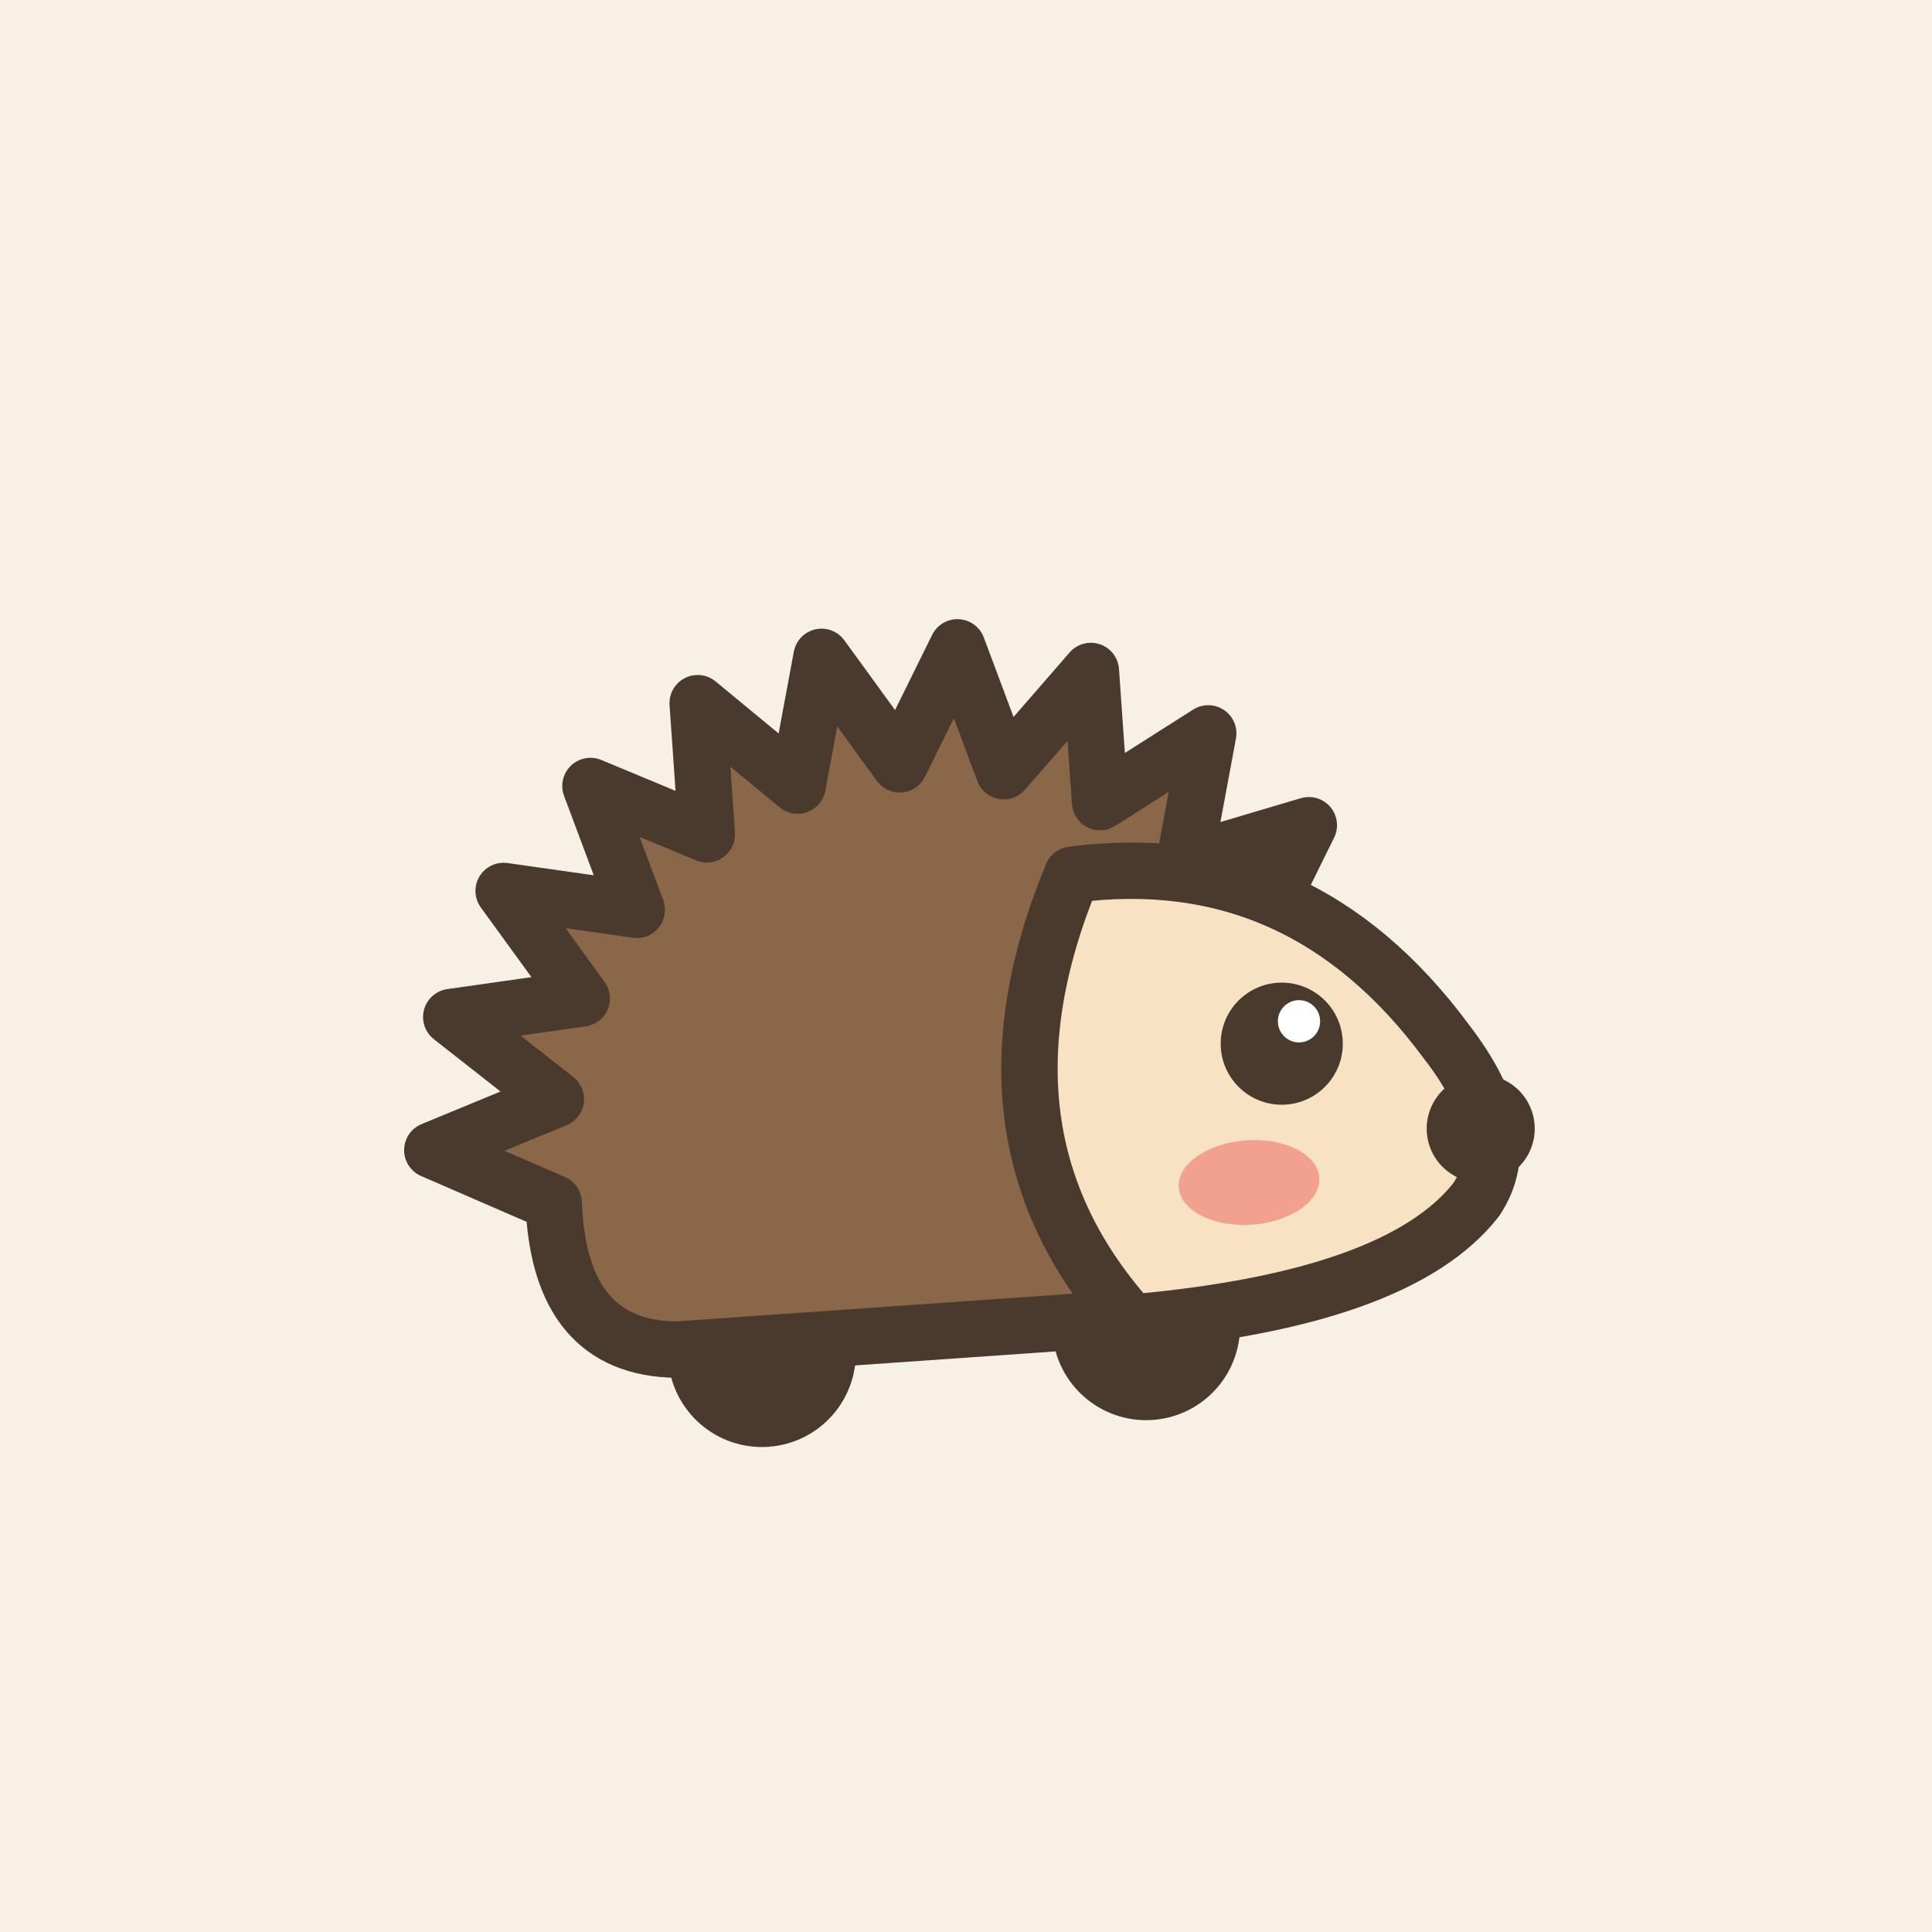
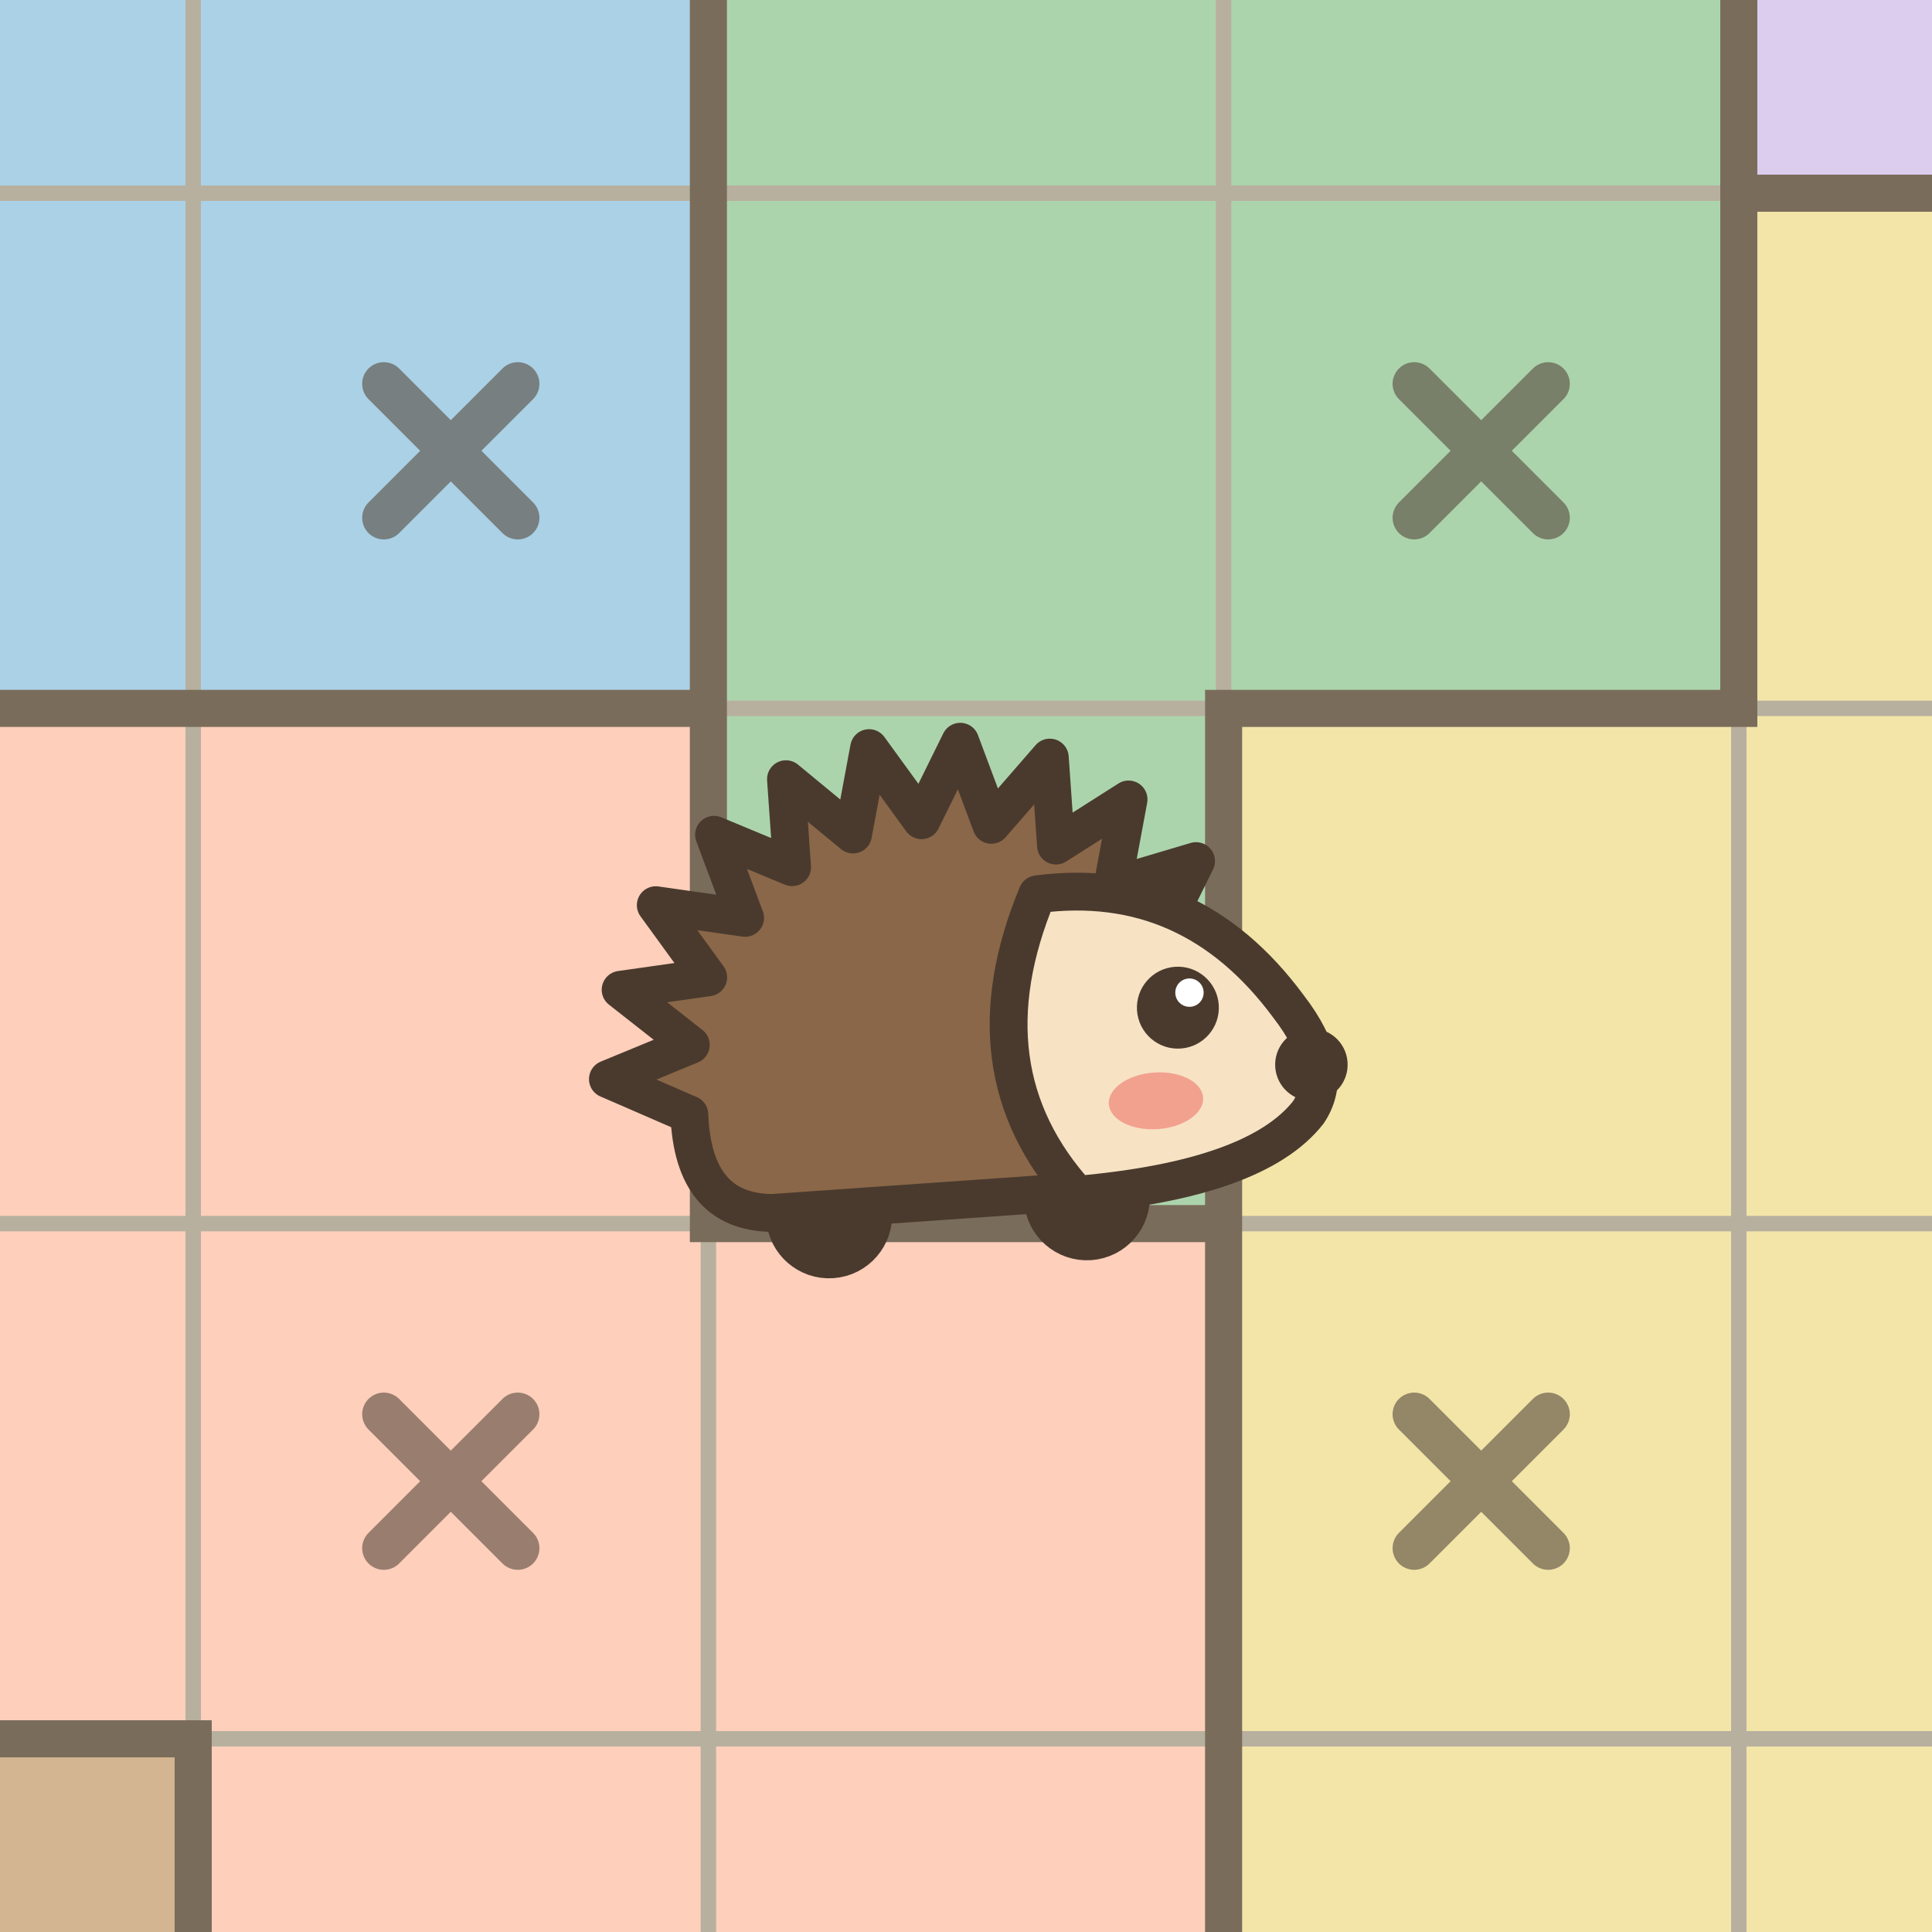
<svg xmlns="http://www.w3.org/2000/svg" viewBox="0 0 100 100">
  <style>.hh-line{stroke:#4a3a2e;stroke-width:1.2;stroke-linejoin:round;stroke-linecap:round}.hh-foot,.hh-eye{fill:#4a3a2e}.hh-spine{fill:#8a6748}.hh-face{fill:#f7e3c4}.hh-blush{fill:#f29a8a;opacity:.9}.hh-glint{fill:#ffffff}</style>
-   <rect width="100" height="100" fill="#f6f0e5" />
-   <g transform="rotate(-4 50 52) translate(22.647 21.608) scale(2.431)">
-     <g class="hh-line">
-       <rect class="hh-foot" x="5" y="17.4" width="2.8" height="3.6" rx="1.4" />
-       <rect class="hh-foot" x="13.2" y="17.4" width="2.8" height="3.6" rx="1.4" />
-       <path class="hh-spine" d="M2.2 16.1L-0.3 14.8L2.4 13.9L0.3 12L3.1 11.8L1.6 9.4L4.4 10L3.6 7.3L6 8.5L6 5.7L8 7.6L8.7 4.9L10.2 7.3L11.6 4.9L12.4 7.6L14.4 5.6L14.4 8.4L16.8 7.1L16.1 9.8L18.8 9.2L17.4 11.6L16 19.4L4.6 19.4Q2.1 19.2 2.2 16.1Z" />
-       <path class="hh-face" d="M13.7 9.9Q18.6 9.6 21.4 14Q22.8 16.1 21.8 17.4Q20 19.4 14.3 19.5Q11 15.3 13.7 9.9Z" />
+   <g transform="translate(50 50) scale(0.8) translate(-50 -50)">
+     <rect x="-33.333" y="-33.333" width="33.333" height="33.333" fill="#aad1e5" />
+     <rect x="0" y="-33.333" width="33.333" height="33.333" fill="#aad1e5" />
+     <rect x="33.333" y="-33.333" width="33.333" height="33.333" fill="#acd4ac" />
+     <rect x="66.667" y="-33.333" width="33.333" height="33.333" fill="#acd4ac" />
+     <rect x="100" y="-33.333" width="33.333" height="33.333" fill="#dccdef" />
+     <rect x="-33.333" y="0" width="33.333" height="33.333" fill="#aad1e5" />
+     <rect x="0" y="0" width="33.333" height="33.333" fill="#aad1e5" />
+     <rect x="33.333" y="0" width="33.333" height="33.333" fill="#acd4ac" />
+     <rect x="66.667" y="0" width="33.333" height="33.333" fill="#acd4ac" />
+     <rect x="100" y="0" width="33.333" height="33.333" fill="#f3e5a8" />
+     <rect x="-33.333" y="33.333" width="33.333" height="33.333" fill="#fecfbb" />
+     <rect x="0" y="33.333" width="33.333" height="33.333" fill="#fecfbb" />
+     <rect x="33.333" y="33.333" width="33.333" height="33.333" fill="#acd4ac" />
+     <rect x="66.667" y="33.333" width="33.333" height="33.333" fill="#f3e5a8" />
+     <rect x="100" y="33.333" width="33.333" height="33.333" fill="#f3e5a8" />
+     <rect x="-33.333" y="66.667" width="33.333" height="33.333" fill="#fecfbb" />
+     <rect x="0" y="66.667" width="33.333" height="33.333" fill="#fecfbb" />
+     <rect x="33.333" y="66.667" width="33.333" height="33.333" fill="#fecfbb" />
+     <rect x="66.667" y="66.667" width="33.333" height="33.333" fill="#f3e5a8" />
+     <rect x="100" y="66.667" width="33.333" height="33.333" fill="#f3e5a8" />
+     <rect x="-33.333" y="100" width="33.333" height="33.333" fill="#d3b591" />
+     <rect x="0" y="100" width="33.333" height="33.333" fill="#fecfbb" />
+     <rect x="33.333" y="100" width="33.333" height="33.333" fill="#fecfbb" />
+     <rect x="66.667" y="100" width="33.333" height="33.333" fill="#f3e5a8" />
+     <rect x="100" y="100" width="33.333" height="33.333" fill="#f3e5a8" />
+     <path d="M0 -33.333v33.333M-33.333 0h33.333M0 0h33.333M66.667 -33.333v33.333M33.333 0h33.333M66.667 0h33.333M0 0v33.333M66.667 0v33.333M33.333 33.333h33.333M100 33.333h33.333M0 33.333v33.333M-33.333 66.667h33.333M0 66.667h33.333M100 33.333v33.333M66.667 66.667h33.333M100 66.667h33.333M0 66.667v33.333M33.333 66.667v33.333M0 100h33.333M33.333 100h33.333M100 66.667v33.333M66.667 100h33.333M100 100h33.333M33.333 100v33.333M100 100v33.333" stroke="#b8b09f" stroke-width="1" />
+     <path d="M33.333 -33.333v33.333M100 -33.333v33.333M100 0h33.333M-33.333 33.333h33.333M33.333 0v33.333M0 33.333h33.333M100 0v33.333M66.667 33.333h33.333M33.333 33.333v33.333M66.667 33.333v33.333M33.333 66.667h33.333M-33.333 100h33.333M66.667 66.667v33.333M0 100v33.333M66.667 100v33.333" stroke="#7a6c5b" stroke-width="2.4" stroke-linecap="square" />
+     <path d="M12.333 12.333L21 21M21 12.333L12.333 21M79 12.333L87.667 21M87.667 12.333L79 21M12.333 79L21 87.667M21 79L12.333 87.667M79 79L87.667 87.667M87.667 79L79 87.667" stroke="#55483c" stroke-width="2.8" stroke-linecap="round" opacity=".6" />
+     <g transform="rotate(-4 50 51) translate(27.059 25.51) scale(2.039)">
+       <g class="hh-line">
+         <rect class="hh-foot" x="5" y="17.4" width="2.8" height="3.6" rx="1.4" />
+         <rect class="hh-foot" x="13.2" y="17.4" width="2.8" height="3.6" rx="1.4" />
+         <path class="hh-spine" d="M2.2 16.1L-0.3 14.8L2.4 13.9L0.3 12L3.1 11.8L1.6 9.4L4.4 10L3.6 7.3L6 8.5L6 5.7L8 7.6L8.7 4.9L10.2 7.3L11.6 4.9L12.4 7.6L14.4 5.6L14.4 8.4L16.8 7.1L16.1 9.8L18.8 9.2L17.4 11.6L16 19.4L4.6 19.4Q2.1 19.2 2.2 16.1Z" />
+         <path class="hh-face" d="M13.7 9.9Q18.6 9.6 21.4 14Q22.8 16.1 21.8 17.4Q20 19.4 14.3 19.5Q11 15.3 13.7 9.9Z" />
+       </g>
+       <ellipse class="hh-blush" cx="17" cy="16.7" rx="1.5" ry=".9" />
+       <circle class="hh-eye" cx="17.9" cy="13.8" r="1.3" />
+       <circle class="hh-glint" cx="18.3" cy="13.35" r=".45" />
+       <circle class="hh-eye" cx="22" cy="15.9" r="1.15" />
    </g>
-     <ellipse class="hh-blush" cx="17" cy="16.7" rx="1.5" ry=".9" />
-     <circle class="hh-eye" cx="17.9" cy="13.8" r="1.3" />
-     <circle class="hh-glint" cx="18.3" cy="13.35" r=".45" />
-     <circle class="hh-eye" cx="22" cy="15.9" r="1.15" />
  </g>
</svg>
